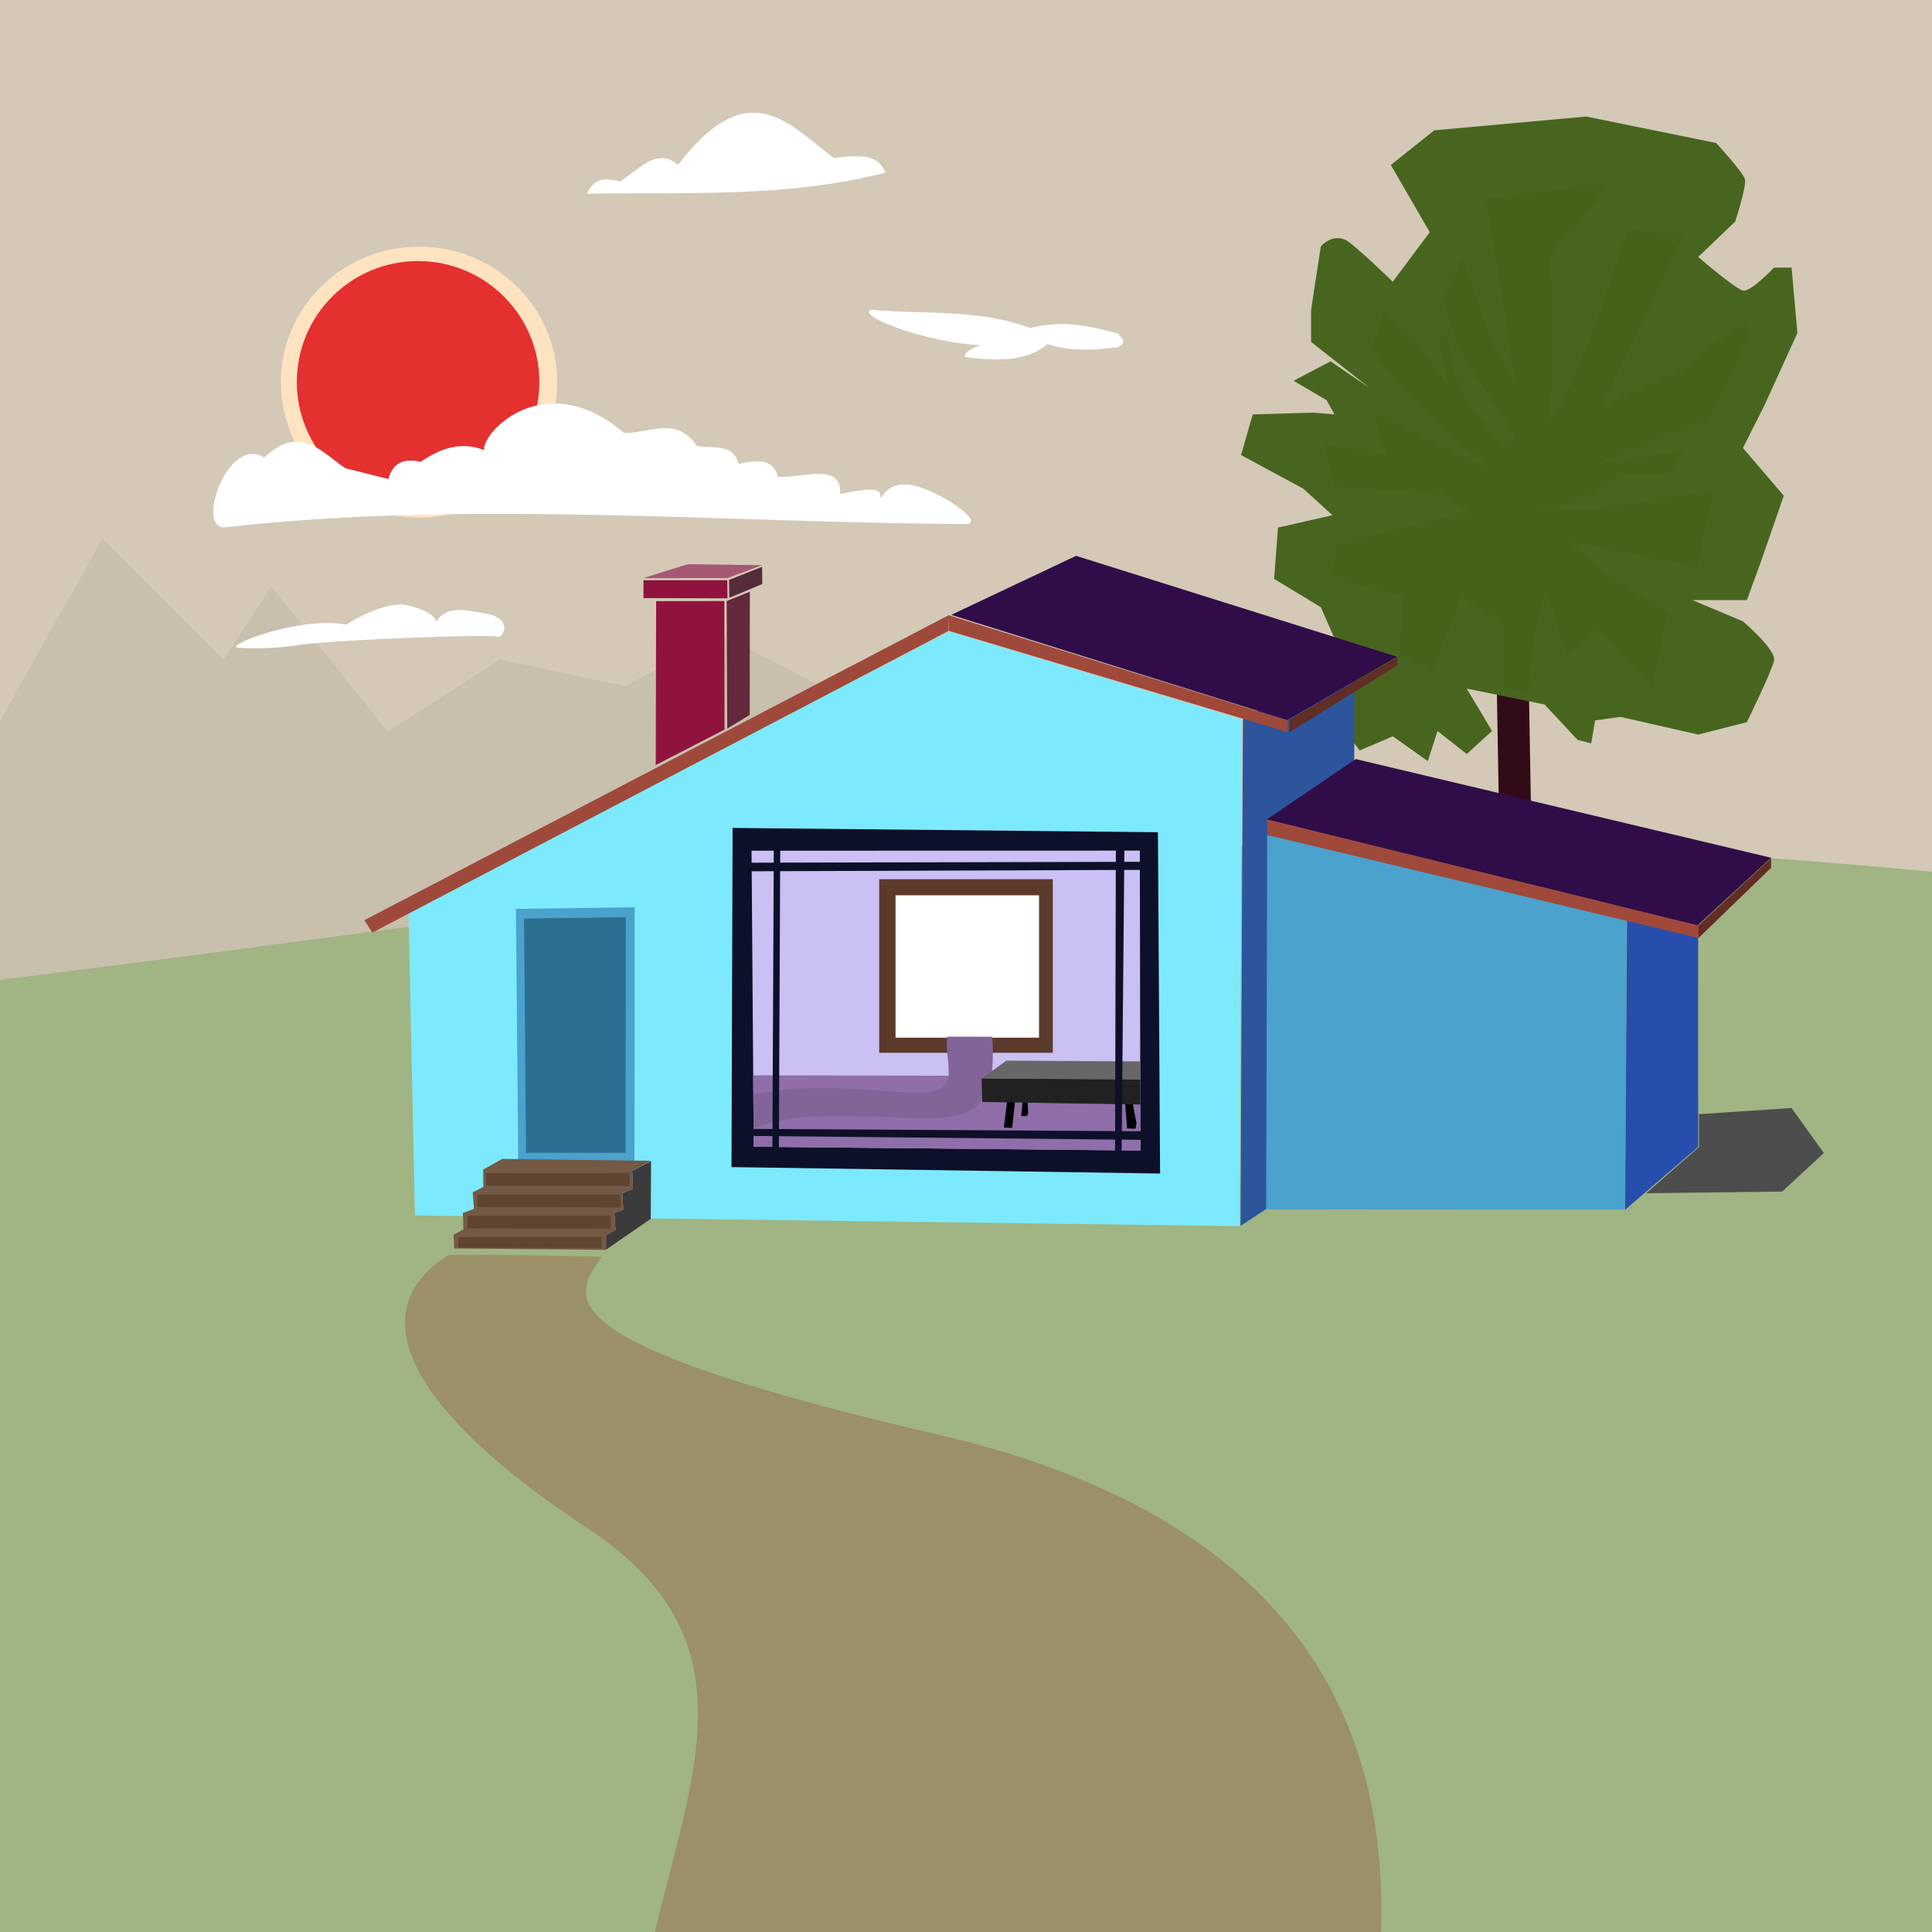
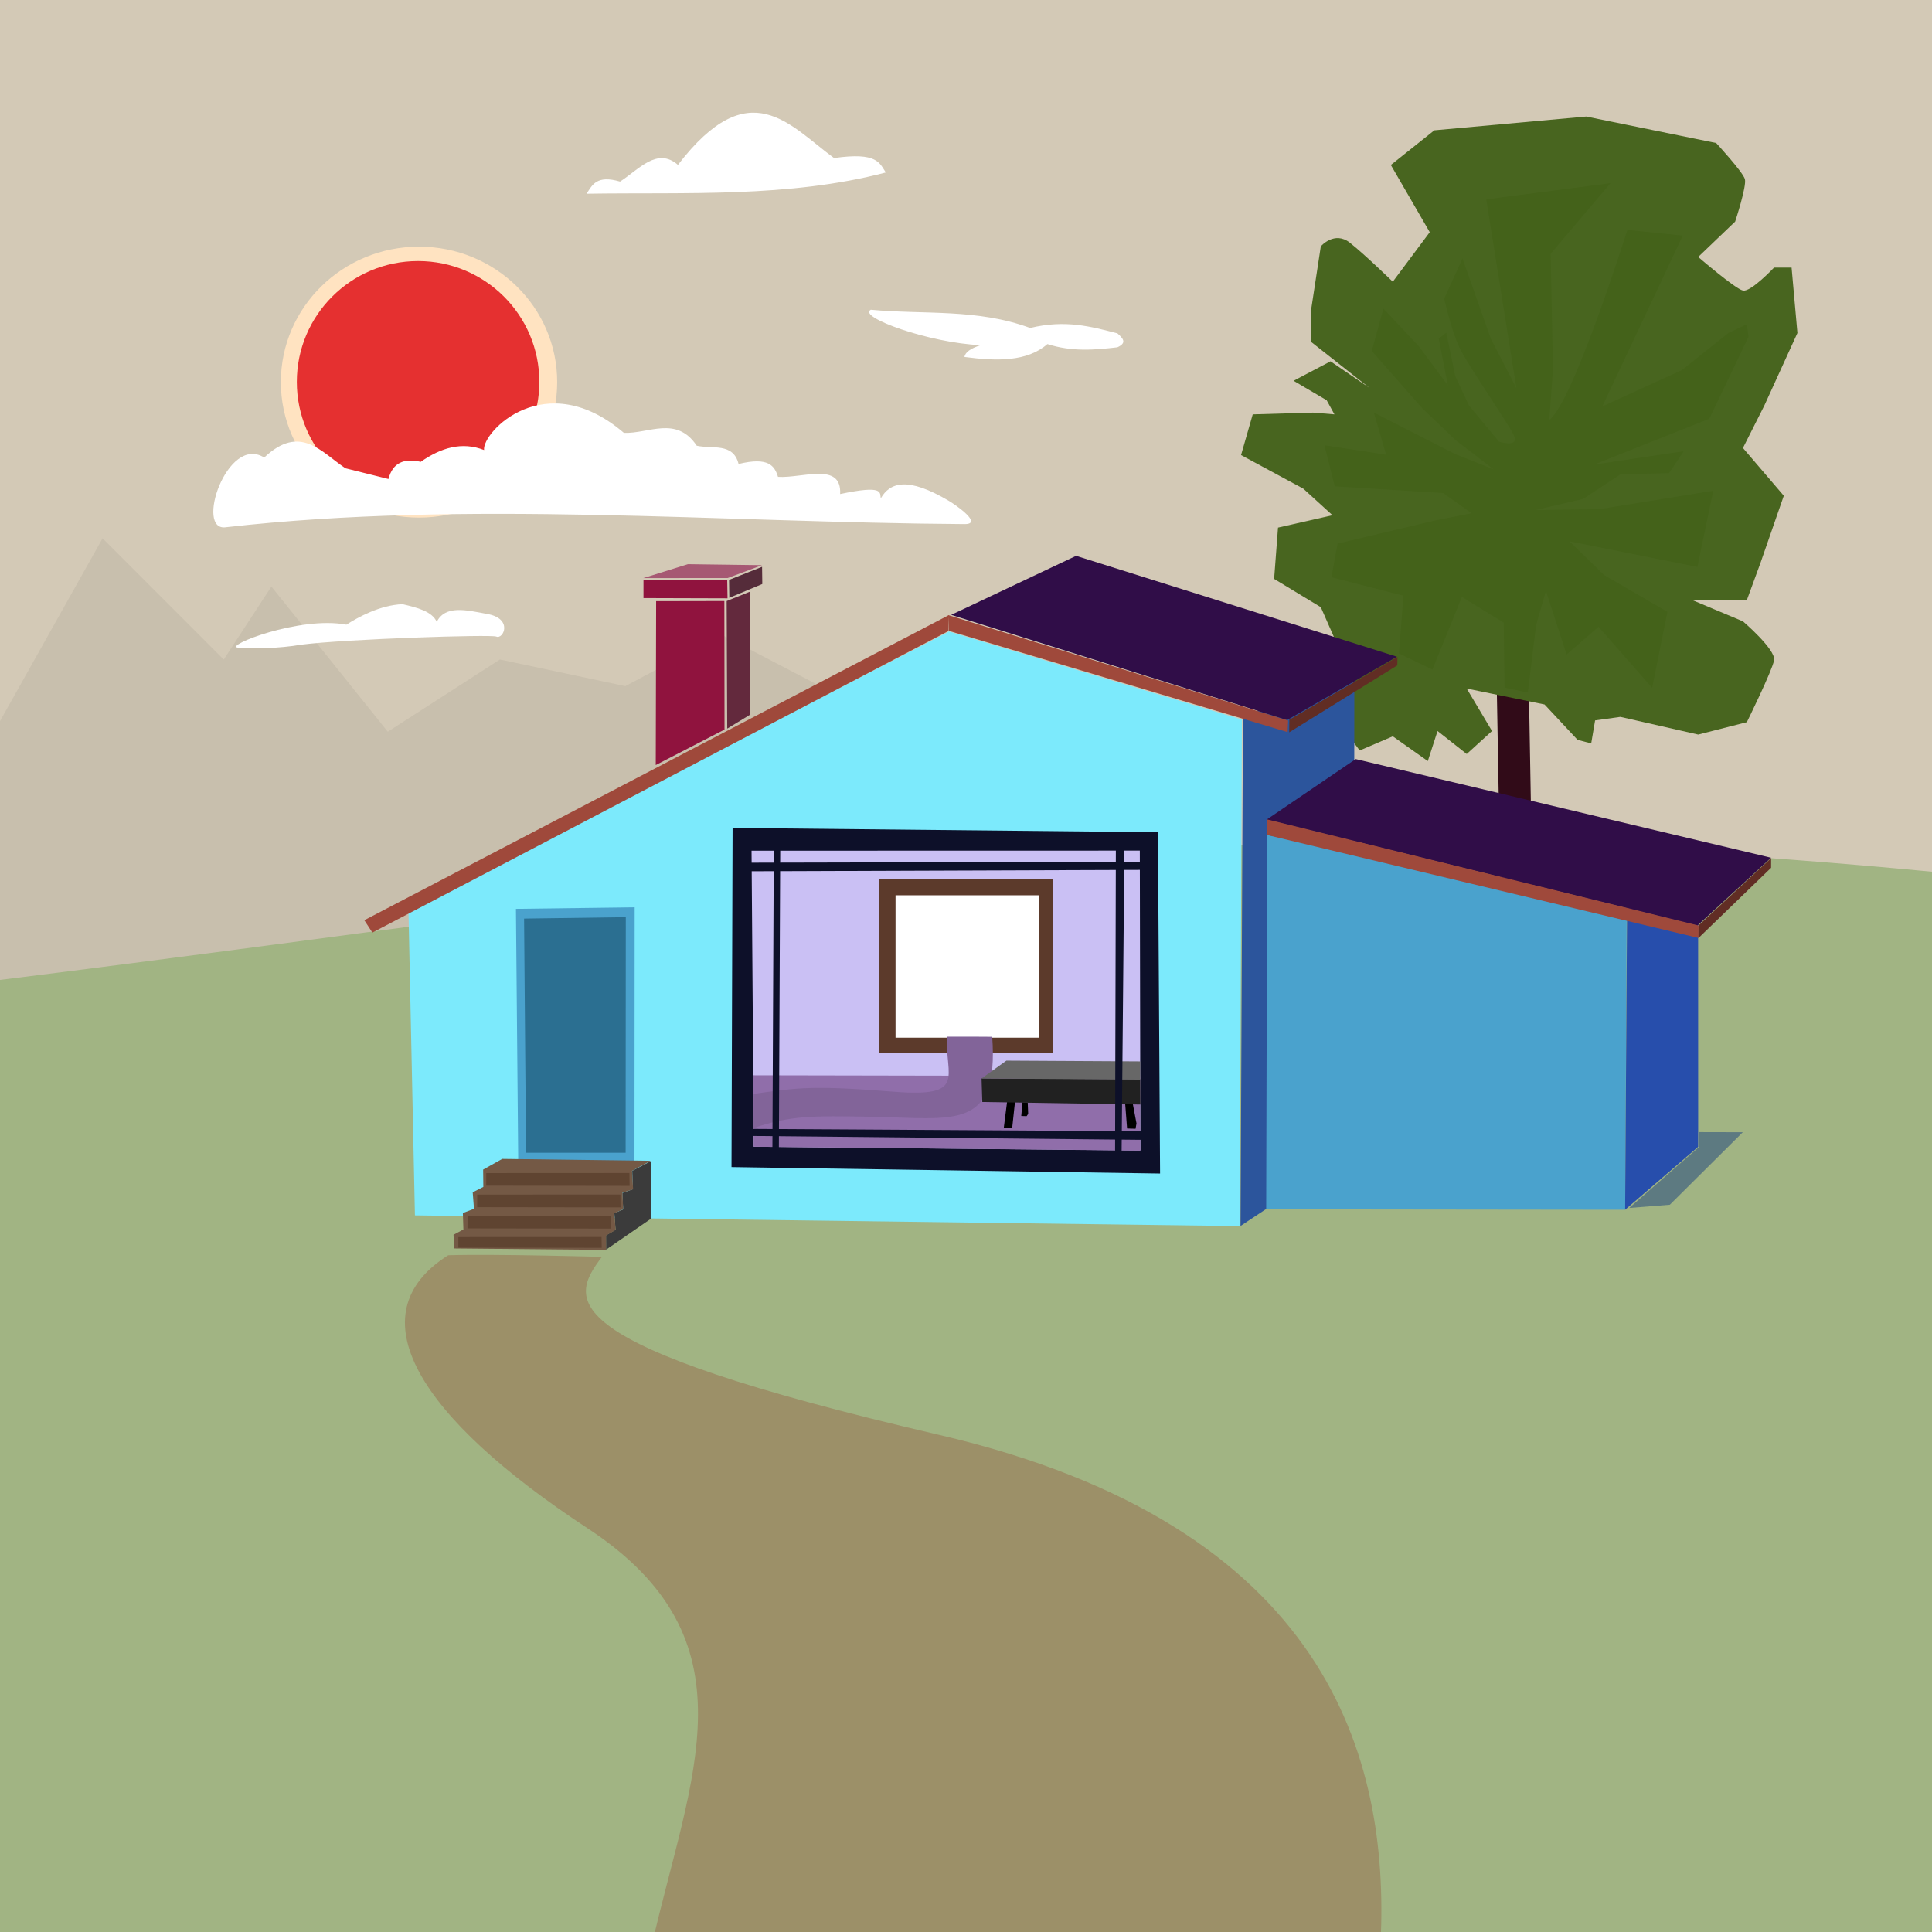
<svg xmlns="http://www.w3.org/2000/svg" width="256" height="256" viewBox="0 0 256 256" version="1.1" id="svg1" xml:space="preserve">
  <defs id="defs1" />
  <g id="layer1" transform="translate(23.54798,-35.39789)">
    <rect style="fill:#d3c9b6;fill-opacity:1;stroke:none;stroke-width:1.698;stroke-linecap:round;stroke-linejoin:round;stroke-dasharray:none;stroke-opacity:1" id="rect41" width="256" height="256" x="-23.548" y="35.398" />
    <g id="g41" transform="matrix(1.003313,0,0,1,0.6546988,0.5291667)" style="display:inline">
      <g id="g1">
        <rect style="fill:#d3c9b6;fill-opacity:1;stroke:none;stroke-width:1.695;stroke-linecap:round;stroke-linejoin:round;stroke-opacity:1" id="rect1" width="228.767" height="229.398" x="-10.784" y="48.3" />
        <path style="fill:#000000;fill-opacity:0.054;stroke:none;stroke-width:1.695;stroke-linecap:round;stroke-linejoin:round;stroke-dasharray:none;stroke-opacity:1" d="m -24.273,130.692 13.697,-24.496 16.003,16.069 6.293,-9.675 15.371,19.238 14.806,-9.572 16.566,3.53 12.727,-6.807 22.218,11.626 -23.98,23.591 -93.616,20.524 z" id="path25" />
        <path style="fill:#a1b483;fill-opacity:1;stroke:none;stroke-width:2.107;stroke-linecap:round;stroke-linejoin:round;stroke-dasharray:none;stroke-opacity:1" d="M -24.531,164.765 C 82.542,151.415 128.608,140.582 231.329,150.405 l -0.118,140.654 -255.716,0.004 z" id="path41" />
        <ellipse style="fill:#ffe3c1;fill-opacity:1;stroke:none;stroke-width:2.23;stroke-linecap:round;stroke-linejoin:round;stroke-opacity:1" id="path1" cx="31.216" cy="85.502" rx="18.247" ry="17.95" />
        <circle style="fill:#e53030;fill-opacity:1;stroke:none;stroke-width:1.973;stroke-linecap:round;stroke-linejoin:round;stroke-opacity:1" id="path1-2" cx="31.092" cy="85.473" r="16.014" />
        <path style="fill:#310b18;fill-opacity:1;stroke:none;stroke-width:1.752;stroke-linecap:round;stroke-linejoin:round;stroke-opacity:1" d="m 174.016,152.07 -0.853,-48.068 4.266,1.138 0.853,49.205 z" id="path29" />
        <path style="fill:#48651f;fill-opacity:1;stroke:none;stroke-width:1.512;stroke-linecap:round;stroke-linejoin:round;stroke-opacity:1" d="m 179.861,128.215 -10.277,-2.109 3.34,5.625 -3.34,3.047 -3.854,-3.047 -1.285,3.985 -4.625,-3.281 -4.368,1.875 -5.652,-7.5 2.569,-6.797 -2.055,-4.688 -6.166,-3.75 0.514,-6.797 7.194,-1.641 -3.854,-3.516 -8.221,-4.453 1.542,-5.391 7.964,-0.234 2.826,0.234 -1.028,-1.875 -4.368,-2.578 4.881,-2.578 5.138,3.516 -7.708,-6.094 v -4.219 l 1.285,-8.438 c 0,0 1.798,-2.109 3.854,-0.469 2.055,1.641 5.652,5.156 5.652,5.156 l 4.881,-6.563 -5.138,-8.907 5.745,-4.592 20.057,-1.826 17.164,3.509 c 0,0 3.536,3.847 3.793,4.785 0.257,0.938 -1.285,5.625 -1.285,5.625 l -4.881,4.688 c 0,0 4.881,4.219 5.909,4.453 1.028,0.234 4.111,-3.047 4.111,-3.047 h 2.312 l 0.771,8.672 -4.368,9.61 -2.826,5.625 5.395,6.328 -3.083,8.907 -1.798,4.922 h -7.194 l 6.68,2.813 c 0,0 4.368,3.75 4.111,5.157 -0.257,1.406 -3.597,8.204 -3.597,8.204 l -6.423,1.641 -10.277,-2.344 -3.34,0.469 -0.514,3.047 -1.798,-0.469 z" id="path30" />
        <path style="fill:#7ceafc;fill-opacity:1;stroke:none;stroke-width:1.752;stroke-linecap:round;stroke-linejoin:round;stroke-opacity:1" d="m 30.675,195.912 -0.853,-40.388 71.391,-36.975 38.682,11.661 -0.284,67.124 z" id="path2" />
        <path style="fill:#2c559c;fill-opacity:1;stroke:none;stroke-width:1.752;stroke-linecap:round;stroke-linejoin:round;stroke-opacity:1" d="m 139.714,197.311 0.315,-67.142 14.716,-8.165 -0.06,65.376 z" id="path3" />
        <path style="fill:#4aa2cd;fill-opacity:1;stroke:none;stroke-width:1.752;stroke-linecap:round;stroke-linejoin:round;stroke-opacity:1" d="m 143.1,195.111 47.411,0.058 0.207,-40.37 -47.486,-9.294 z" id="path4" />
        <path style="fill:#274eac;fill-opacity:1;stroke:none;stroke-width:1.752;stroke-linecap:round;stroke-linejoin:round;stroke-opacity:1" d="m 190.504,195.167 9.647,-8.342 -0.008,-36.589 -9.378,4.827 z" id="path5" />
        <path style="fill:#300d48;fill-opacity:1;stroke:none;stroke-width:1.752;stroke-linecap:round;stroke-linejoin:round;stroke-opacity:1" d="m 143.151,143.478 11.773,-8.028 54.86,13.075 -9.734,8.991 z" id="path6" />
        <path style="fill:#4aa2cd;fill-opacity:1;stroke:none;stroke-width:1.837;stroke-linecap:round;stroke-linejoin:round;stroke-opacity:1" d="m 44.318,188.729 -0.301,-33.432 15.679,-0.204 -0.025,33.636 z" id="path7" />
        <path style="fill:#2b6f91;fill-opacity:1;stroke:none;stroke-width:1.638;stroke-linecap:round;stroke-linejoin:round;stroke-opacity:1" d="m 45.35,187.617 -0.258,-31.03 13.433,-0.189 -0.022,31.22 z" id="path7-1" />
        <path style="fill:#3b3b3b;fill-opacity:1;stroke:none;stroke-width:1.752;stroke-linecap:round;stroke-linejoin:round;stroke-opacity:1" d="m 61.866,188.713 -2.493,1.292 0.071,2.441 -1.374,0.498 0.106,2.177 -1.167,0.499 0.167,2.205 -1.266,0.722 0.012,1.905 5.896,-4.078 z" id="path8" />
        <path style="fill:#745945;fill-opacity:1;stroke:none;stroke-width:1.752;stroke-linecap:round;stroke-linejoin:round;stroke-opacity:1" d="m 42.207,188.429 -2.523,1.418 0.025,2.294 -1.402,0.715 0.167,2.186 -1.467,0.556 0.071,2.182 -1.307,0.704 0.101,1.81 20.038,0.189 v -1.898 l 1.262,-0.742 -0.16,-2.203 1.167,-0.535 -0.088,-2.207 1.401,-0.43 -0.142,-2.455 2.473,-1.331 z" id="path9" />
        <path style="fill:#300d48;fill-opacity:1;stroke:none;stroke-width:1.752;stroke-linecap:round;stroke-linejoin:round;stroke-opacity:1" d="m 160.373,121.888 -14.506,8.391 -44.37,-13.937 16.497,-7.822 z" id="path10" />
        <path style="fill:#90133e;fill-opacity:1;stroke:none;stroke-width:1.743;stroke-linecap:round;stroke-linejoin:round;stroke-opacity:1" d="m 62.481,136.241 0.05,-21.716 9.013,-0.018 0.018,17.035 z" id="path11" />
        <path style="fill:#63293d;fill-opacity:1;stroke:none;stroke-width:1.752;stroke-linecap:round;stroke-linejoin:round;stroke-opacity:1" d="m 74.907,113.272 -3.061,1.238 0.076,16.901 2.966,-1.81 z" id="path12" />
        <path style="fill:#90133e;fill-opacity:1;stroke:none;stroke-width:1.752;stroke-linecap:round;stroke-linejoin:round;stroke-opacity:1" d="m 60.86,111.752 -0.001,2.366 11.101,0.033 -0.038,-2.399 z" id="path13" />
        <path style="fill:#552c3a;fill-opacity:1;stroke:none;stroke-width:1.752;stroke-linecap:round;stroke-linejoin:round;stroke-opacity:1" d="m 76.523,109.974 -4.361,1.734 0.031,2.374 4.359,-1.83 z" id="path14" />
        <path style="fill:#a65873;fill-opacity:1;stroke:none;stroke-width:1.752;stroke-linecap:round;stroke-linejoin:round;stroke-opacity:1" d="m 60.829,111.47 5.903,-1.845 9.779,0.132 -4.535,1.707 z" id="path15" />
        <path style="fill:#0d1029;fill-opacity:1;stroke:none;stroke-width:1.752;stroke-linecap:round;stroke-linejoin:round;stroke-opacity:1" d="m 72.628,144.574 56.174,0.569 0.284,45.224 -56.601,-0.853 z" id="path16" />
        <path style="fill:#cac0f4;fill-opacity:1;stroke:none;stroke-width:1.752;stroke-linecap:round;stroke-linejoin:round;stroke-opacity:1" d="m 75.132,147.591 51.278,-0.012 0.075,39.733 -51.063,-0.496 z" id="path17" />
-         <path style="fill:#4d4d4d;fill-opacity:1;stroke:none;stroke-width:1.752;stroke-linecap:round;stroke-linejoin:round;stroke-opacity:1" d="m 193.283,192.977 17.96,-0.219 5.505,-5.103 -4.266,-5.973 -12.23,0.818 -2e-5,4.362 z" id="path18" />
+         <path style="fill:#5d7a81;fill-opacity:1;stroke:none;stroke-width:2.107;stroke-linecap:round;stroke-linejoin:round;stroke-opacity:1;stroke-dasharray:none" d="m 191.044,194.931 5.365,-0.427 9.637,-9.611 -5.783,-0.013 -0.012,1.982 z" id="path18" />
        <path style="fill:#906eaa;fill-opacity:1;stroke:none;stroke-width:1.752;stroke-linecap:round;stroke-linejoin:round;stroke-dasharray:none;stroke-opacity:1" d="m 75.348,177.351 51.095,0.099 0.028,9.879 -51.054,-0.511 z" id="path44" />
        <path style="fill:#9f493b;fill-opacity:1;stroke:none;stroke-width:1.752;stroke-linecap:round;stroke-linejoin:round;stroke-opacity:1" d="m 23.991,156.804 1.067,1.635 76.084,-39.962 -0.036,-2.062 z" id="path19" />
        <path style="fill:#9f493b;fill-opacity:1;stroke:none;stroke-width:1.752;stroke-linecap:round;stroke-linejoin:round;stroke-opacity:1" d="m 101.097,116.367 0.086,2.088 44.745,13.422 0.071,-1.529 z" id="path19-7" />
        <path style="fill:#9f493b;fill-opacity:1;stroke:none;stroke-width:1.752;stroke-linecap:round;stroke-linejoin:round;stroke-opacity:1" d="m 143.177,143.433 0.086,2.088 56.936,13.631 0.005,-1.646 z" id="path19-7-3" />
        <path style="fill:#612d24;fill-opacity:1;stroke:none;stroke-width:1.752;stroke-linecap:round;stroke-linejoin:round;stroke-opacity:1" d="m 200.206,157.488 -0.021,1.679 9.595,-9.309 0.004,-1.282 z" id="path19-7-3-2" />
        <path style="fill:#612d24;fill-opacity:1;stroke:none;stroke-width:1.752;stroke-linecap:round;stroke-linejoin:round;stroke-opacity:1" d="m 146.159,130.228 -0.021,1.679 14.279,-8.873 0.021,-1.114 z" id="path19-7-3-2-6" />
        <path style="fill:#0d1029;fill-opacity:1;stroke:none;stroke-width:1.752;stroke-linecap:round;stroke-linejoin:round;stroke-opacity:1" d="m 73.743,149.183 0.142,1.138 53.565,-0.192 -0.142,-1.067 z" id="path22" />
        <path style="fill:#0d1029;fill-opacity:1;stroke:none;stroke-width:1.752;stroke-linecap:round;stroke-linejoin:round;stroke-opacity:1" d="m 74.028,184.446 53.751,0.326 -0.142,1.138 -53.964,-0.539 z" id="path23" />
        <g id="g43" transform="translate(6.658481,-6.517082)">
          <g id="g42">
            <rect style="display:inline;fill:#5c3a2b;fill-opacity:1;stroke:none;stroke-width:2.03;stroke-linecap:round;stroke-linejoin:round;stroke-opacity:1" id="rect30" width="22.924" height="23" x="85.334" y="157.886" />
            <rect style="display:inline;fill:#ffffff;fill-opacity:1;stroke:none;stroke-width:2.03;stroke-linecap:round;stroke-linejoin:round;stroke-opacity:1" id="rect31" width="18.951" height="18.867" x="87.491" y="160.017" />
          </g>
        </g>
        <path id="path45-7" style="display:inline;fill:#826499;fill-opacity:1;stroke:none;stroke-width:1.752;stroke-linecap:round;stroke-linejoin:round;stroke-dasharray:none;stroke-opacity:1" d="m 75.384,184.344 c 4.885,-1.68 7.861,-1.63 15.374,-1.506 11.063,0.183 17.048,2.027 16.159,-10.589 -1.137,-0.012 -3.443,-0.024 -5.968,-0.011 -0.272,5.259 2.694,8.054 -6.974,7.291 -10.967,-0.865 -12.629,-0.531 -18.561,0.278 z" />
        <path style="display:inline;fill:#0d1029;fill-opacity:1;stroke:none;stroke-width:1.752;stroke-linecap:round;stroke-linejoin:round;stroke-opacity:1" d="M 78.072,146.804 77.879,188.891 h 0.853 l 0.192,-42.229 z" id="path20" />
        <path style="fill:#000000;fill-opacity:1;stroke:none;stroke-width:1.752;stroke-linecap:round;stroke-linejoin:round;stroke-opacity:1" d="m 108.89,180.776 -0.44,3.494 1.106,0.05 0.377,-3.532 z" id="path34" />
        <path style="fill:#000000;fill-opacity:1;stroke:none;stroke-width:1.752;stroke-linecap:round;stroke-linejoin:round;stroke-opacity:1" d="m 110.913,180.93 -0.16,1.813 0.71,0.022 0.204,-0.306 -0.061,-1.493 z" id="path35" />
        <path style="fill:#000000;fill-opacity:1;stroke:none;stroke-width:1.752;stroke-linecap:round;stroke-linejoin:round;stroke-opacity:1" d="m 124.466,180.988 0.263,3.412 1.117,0.034 0.126,-0.704 -0.528,-2.816 z" id="path36" />
        <path style="fill:#212121;fill-opacity:1;stroke:none;stroke-width:1.743;stroke-linecap:round;stroke-linejoin:round;stroke-opacity:1" d="m 105.509,177.772 0.099,3.117 20.878,0.334 -0.016,-3.363 z" id="path32" />
        <path style="fill:#676767;fill-opacity:1;stroke:none;stroke-width:1.742;stroke-linecap:round;stroke-linejoin:round;stroke-opacity:1" d="m 105.509,177.772 3.278,-2.363 17.68,0.101 v 2.413 z" id="path33" />
        <path style="fill:#0d1029;fill-opacity:1;stroke:none;stroke-width:1.752;stroke-linecap:round;stroke-linejoin:round;stroke-opacity:1" d="m 123.249,146.119 -0.109,42.793 h 0.853 l 0.394,-43.22 z" id="path21" />
        <path style="fill:#ffffff;fill-opacity:1;stroke:none;stroke-width:1.752;stroke-linecap:round;stroke-linejoin:round;stroke-opacity:1" d="m 53.344,60.537 c 0.765,-1.167 1.325,-2.516 4.425,-1.609 2.493,-1.613 4.899,-4.611 7.643,-2.212 9.471,-12.373 14.738,-5.224 20.615,-0.905 5.748,-0.824 5.999,0.667 6.838,1.911 -12.863,3.38 -26.382,2.603 -39.52,2.816 z" id="path37" />
        <path style="fill:#ffffff;fill-opacity:1;stroke:none;stroke-width:1.846;stroke-linecap:round;stroke-linejoin:round;stroke-opacity:1" d="m 103.245,104.314 c 2.518,0.023 -1.09,-2.501 -2.025,-3.06 -5.468,-3.268 -7.802,-2.46 -9.022,-0.353 -0.152,-0.769 0.453,-1.806 -5.365,-0.569 C 87.058,96.017 81.817,98.269 78.627,98.056 78.173,96.604 77.393,95.377 73.419,96.35 72.718,93.49 69.932,94.387 67.896,93.932 65.19,89.892 61.541,92.367 58.27,92.226 47.903,83.336 39.532,92.109 39.806,94.501 c -2.903,-1.14 -5.671,-0.324 -8.364,1.564 -2.229,-0.518 -3.714,0.139 -4.261,2.275 L 21.501,96.919 C 18.319,94.797 15.545,90.976 10.77,95.497 5.859,92.392 1.541,105.437 5.759,104.724 37.558,101.127 70.678,104.095 103.245,104.314 Z" id="path38" />
        <path style="fill:#ffffff;fill-opacity:1;stroke:none;stroke-width:1.374;stroke-linecap:round;stroke-linejoin:round;stroke-opacity:1" d="m 40.138,116.207 c -2.669,-0.502 -5.441,-1.19 -6.58,1.059 -0.626,-1.389 -2.553,-1.878 -4.517,-2.341 -2.983,0.117 -5.874,1.732 -7.414,2.715 -6.208,-1.179 -16.231,2.838 -14.333,3.046 1.702,0.186 5.535,0.108 8.366,-0.396 6.037,-0.76 25.097,-1.373 25.761,-1.073 0.93,0.421 2.291,-2.422 -1.283,-3.01 z" id="path40" />
        <path style="fill:#ffffff;fill-opacity:1;stroke:none;stroke-width:1.752;stroke-linecap:round;stroke-linejoin:round;stroke-opacity:1" d="m 123.447,79.039 c -3.453,-0.891 -6.867,-1.849 -11.519,-0.711 -7.016,-2.597 -14.032,-1.755 -21.047,-2.418 -1.809,0.961 7.768,4.416 14.506,4.693 -1.315,0.429 -2.051,0.946 -2.133,1.564 4.272,0.571 8.271,0.642 10.95,-1.707 3.262,1.048 6.26,0.774 9.244,0.427 1.359,-0.616 0.676,-1.233 0,-1.849 z" id="path39" />
        <path style="fill:#5f4431;fill-opacity:1;stroke:none;stroke-width:1.752;stroke-linecap:round;stroke-linejoin:round;stroke-opacity:1" d="m 40.096,190.31 -0.004,1.666 18.937,0.027 -0.025,-1.703 z" id="path43" />
        <path style="fill:#5f4431;fill-opacity:1;stroke:none;stroke-width:1.752;stroke-linecap:round;stroke-linejoin:round;stroke-opacity:1" d="m 38.899,193.159 -0.004,1.666 18.937,0.027 -0.025,-1.703 z" id="path43-6" />
        <path style="fill:#5f4431;fill-opacity:1;stroke:none;stroke-width:1.752;stroke-linecap:round;stroke-linejoin:round;stroke-opacity:1" d="m 37.623,195.972 -0.004,1.666 18.937,0.027 -0.025,-1.703 z" id="path43-6-1" />
        <path style="fill:#5f4431;fill-opacity:1;stroke:none;stroke-width:1.606;stroke-linecap:round;stroke-linejoin:round;stroke-opacity:1" d="m 36.413,198.788 -0.004,1.399 18.937,0.023 -0.025,-1.431 z" id="path43-6-1-6" />
        <path style="fill:#9c9068;fill-opacity:1;stroke:none;stroke-width:2.075;stroke-linecap:round;stroke-linejoin:round;stroke-dasharray:none;stroke-opacity:1" d="m 35.071,201.193 c 6.056,-0.188 20.299,0.213 20.299,0.213 -4.223,5.652 -7.246,11.533 44.461,23.573 51.707,12.04 59.506,43.117 58.383,67.148 l -96.231,0.398 C 67.058,270.201 75.946,252.175 53.469,237.369 30.992,222.564 22.76,208.99 35.071,201.193 Z" id="path45" />
        <path style="fill:#44621a;fill-opacity:1;stroke:none;stroke-width:1.512;stroke-linecap:round;stroke-linejoin:round;stroke-dasharray:none;stroke-opacity:1" d="m 170.233,102.874 -3.762,-2.672 -14.318,-0.892 -1.357,-5.437 8.139,1.243 -1.613,-5.581 10.737,5.502 5.07,2.023 -5.07,-3.919 -4.346,-4.172 -6.674,-7.604 1.549,-5.603 4.698,5.026 3.807,5.147 -1.207,-6.194 0.999,-0.789 1.174,5.719 1.811,3.919 3.984,4.804 c 0,0 2.776,0.885 1.931,-0.885 -0.845,-1.77 -6.157,-9.355 -7.243,-11.756 -1.086,-2.402 -1.931,-6.321 -1.931,-6.321 l 2.414,-5.309 3.742,10.619 3.38,6.573 -3.984,-25.03 16.417,-2.149 -7.911,9.361 0.306,15.289 -0.483,6.7 c 3.083,-2.113 10.31,-25.154 10.31,-25.154 l 7.314,0.757 -10.623,22.628 10.502,-4.804 6.157,-4.93 2.414,-1.138 0.241,1.643 -5.191,10.871 -15.21,6.068 11.83,-1.77 -1.931,2.907 -6.394,0.143 -4.954,3.271 -6.282,1.469 8.392,-0.108 15.078,-2.446 -2.099,10.093 -16.897,-3.391 4.583,4.47 8.358,4.878 -2.019,10.065 -7.079,-8.088 -4.214,3.667 -2.734,-8.416 -1.304,4.557 -1.086,8.912 -3.072,-0.657 -0.111,-8.61 -5.526,-3.402 -3.889,9.616 -4.423,-2.129 0.595,-7.657 -9.51,-2.443 0.81,-4.459 12.986,-3.094 z" id="path46" />
      </g>
      <g id="g1-3" style="display:none" transform="matrix(0.06190236,0,0,0.06190236,97.02537,152.6103)">
        <rect style="fill:#d3c9b6;fill-opacity:1;stroke:none;stroke-width:1.707;stroke-linecap:round;stroke-linejoin:round;stroke-dasharray:none;stroke-opacity:1" id="rect1-5" width="228.767" height="229.398" x="-10.784" y="48.3" />
        <path style="fill:#000000;fill-opacity:0.054;stroke:none;stroke-width:1.695;stroke-linecap:round;stroke-linejoin:round;stroke-dasharray:none;stroke-opacity:1" d="m -24.273,130.692 13.697,-24.496 16.003,16.069 6.293,-9.675 15.371,19.238 14.806,-9.572 16.566,3.53 12.727,-6.807 22.218,11.626 -23.98,23.591 -93.616,20.524 z" id="path25-6" />
        <path style="fill:#a1b483;fill-opacity:1;stroke:none;stroke-width:2.107;stroke-linecap:round;stroke-linejoin:round;stroke-dasharray:none;stroke-opacity:1" d="M -24.531,164.765 C 82.542,151.415 128.608,140.582 231.329,150.405 l -0.118,140.654 -255.716,0.004 z" id="path41-2" />
        <ellipse style="fill:#ffe3c1;fill-opacity:1;stroke:none;stroke-width:2.23;stroke-linecap:round;stroke-linejoin:round;stroke-opacity:1" id="path1-9" cx="31.216" cy="85.502" rx="18.247" ry="17.95" />
        <circle style="fill:#e53030;fill-opacity:1;stroke:none;stroke-width:1.973;stroke-linecap:round;stroke-linejoin:round;stroke-opacity:1" id="path1-2-1" cx="31.092" cy="85.473" r="16.014" />
        <path style="fill:#310b18;fill-opacity:1;stroke:none;stroke-width:1.752;stroke-linecap:round;stroke-linejoin:round;stroke-opacity:1" d="m 174.016,152.07 -0.853,-48.068 4.266,1.138 0.853,49.205 z" id="path29-2" />
        <path style="fill:#48651f;fill-opacity:1;stroke:none;stroke-width:1.512;stroke-linecap:round;stroke-linejoin:round;stroke-opacity:1" d="m 179.861,128.215 -10.277,-2.109 3.34,5.625 -3.34,3.047 -3.854,-3.047 -1.285,3.985 -4.625,-3.281 -4.368,1.875 -5.652,-7.5 2.569,-6.797 -2.055,-4.688 -6.166,-3.75 0.514,-6.797 7.194,-1.641 -3.854,-3.516 -8.221,-4.453 1.542,-5.391 7.964,-0.234 2.826,0.234 -1.028,-1.875 -4.368,-2.578 4.881,-2.578 5.138,3.516 -7.708,-6.094 v -4.219 l 1.285,-8.438 c 0,0 1.798,-2.109 3.854,-0.469 2.055,1.641 5.652,5.156 5.652,5.156 l 4.881,-6.563 -5.138,-8.907 5.745,-4.592 20.057,-1.826 17.164,3.509 c 0,0 3.536,3.847 3.793,4.785 0.257,0.938 -1.285,5.625 -1.285,5.625 l -4.881,4.688 c 0,0 4.881,4.219 5.909,4.453 1.028,0.234 4.111,-3.047 4.111,-3.047 h 2.312 l 0.771,8.672 -4.368,9.61 -2.826,5.625 5.395,6.328 -3.083,8.907 -1.798,4.922 h -7.194 l 6.68,2.813 c 0,0 4.368,3.75 4.111,5.157 -0.257,1.406 -3.597,8.204 -3.597,8.204 l -6.423,1.641 -10.277,-2.344 -3.34,0.469 -0.514,3.047 -1.798,-0.469 z" id="path30-7" />
        <path style="fill:#7ceafc;fill-opacity:1;stroke:none;stroke-width:1.752;stroke-linecap:round;stroke-linejoin:round;stroke-opacity:1" d="m 30.675,195.912 -0.853,-40.388 71.391,-36.975 38.682,11.661 -0.284,67.124 z" id="path2-0" />
        <path style="fill:#2c559c;fill-opacity:1;stroke:none;stroke-width:1.752;stroke-linecap:round;stroke-linejoin:round;stroke-opacity:1" d="m 139.714,197.311 0.315,-67.142 14.716,-8.165 -0.06,65.376 z" id="path3-9" />
        <path style="fill:#4aa2cd;fill-opacity:1;stroke:none;stroke-width:1.752;stroke-linecap:round;stroke-linejoin:round;stroke-opacity:1" d="m 143.1,195.111 47.411,0.058 0.207,-40.37 -47.486,-9.294 z" id="path4-3" />
        <path style="fill:#274eac;fill-opacity:1;stroke:none;stroke-width:1.752;stroke-linecap:round;stroke-linejoin:round;stroke-opacity:1" d="m 190.504,195.167 9.647,-8.342 -0.008,-36.589 -9.378,4.827 z" id="path5-6" />
        <path style="fill:#300d48;fill-opacity:1;stroke:none;stroke-width:1.752;stroke-linecap:round;stroke-linejoin:round;stroke-opacity:1" d="m 143.151,143.478 11.773,-8.028 54.86,13.075 -9.734,8.991 z" id="path6-0" />
        <path style="fill:#4aa2cd;fill-opacity:1;stroke:none;stroke-width:1.837;stroke-linecap:round;stroke-linejoin:round;stroke-opacity:1" d="m 44.318,188.729 -0.301,-33.432 15.679,-0.204 -0.025,33.636 z" id="path7-6" />
        <path style="fill:#2b6f91;fill-opacity:1;stroke:none;stroke-width:1.638;stroke-linecap:round;stroke-linejoin:round;stroke-opacity:1" d="m 45.35,187.617 -0.258,-31.03 13.433,-0.189 -0.022,31.22 z" id="path7-1-2" />
        <path style="fill:#3b3b3b;fill-opacity:1;stroke:none;stroke-width:1.752;stroke-linecap:round;stroke-linejoin:round;stroke-opacity:1" d="m 61.866,188.713 -2.493,1.292 0.071,2.441 -1.374,0.498 0.106,2.177 -1.167,0.499 0.167,2.205 -1.266,0.722 0.012,1.905 5.896,-4.078 z" id="path8-6" />
        <path style="fill:#745945;fill-opacity:1;stroke:none;stroke-width:1.752;stroke-linecap:round;stroke-linejoin:round;stroke-opacity:1" d="m 42.207,188.429 -2.523,1.418 0.025,2.294 -1.402,0.715 0.167,2.186 -1.467,0.556 0.071,2.182 -1.307,0.704 0.101,1.81 20.038,0.189 v -1.898 l 1.262,-0.742 -0.16,-2.203 1.167,-0.535 -0.088,-2.207 1.401,-0.43 -0.142,-2.455 2.473,-1.331 z" id="path9-1" />
        <path style="fill:#300d48;fill-opacity:1;stroke:none;stroke-width:1.752;stroke-linecap:round;stroke-linejoin:round;stroke-opacity:1" d="m 160.373,121.888 -14.506,8.391 -44.37,-13.937 16.497,-7.822 z" id="path10-8" />
        <path style="fill:#90133e;fill-opacity:1;stroke:none;stroke-width:1.743;stroke-linecap:round;stroke-linejoin:round;stroke-opacity:1" d="m 62.481,136.241 0.05,-21.716 9.013,-0.018 0.018,17.035 z" id="path11-7" />
        <path style="fill:#63293d;fill-opacity:1;stroke:none;stroke-width:1.752;stroke-linecap:round;stroke-linejoin:round;stroke-opacity:1" d="m 74.907,113.272 -3.061,1.238 0.076,16.901 2.966,-1.81 z" id="path12-9" />
        <path style="fill:#90133e;fill-opacity:1;stroke:none;stroke-width:1.752;stroke-linecap:round;stroke-linejoin:round;stroke-opacity:1" d="m 60.86,111.752 -0.001,2.366 11.101,0.033 -0.038,-2.399 z" id="path13-2" />
        <path style="fill:#552c3a;fill-opacity:1;stroke:none;stroke-width:1.752;stroke-linecap:round;stroke-linejoin:round;stroke-opacity:1" d="m 76.523,109.974 -4.361,1.734 0.031,2.374 4.359,-1.83 z" id="path14-0" />
        <path style="fill:#a65873;fill-opacity:1;stroke:none;stroke-width:1.752;stroke-linecap:round;stroke-linejoin:round;stroke-opacity:1" d="m 60.829,111.47 5.903,-1.845 9.779,0.132 -4.535,1.707 z" id="path15-2" />
        <path style="fill:#0d1029;fill-opacity:1;stroke:none;stroke-width:1.752;stroke-linecap:round;stroke-linejoin:round;stroke-opacity:1" d="m 72.628,144.574 56.174,0.569 0.284,45.224 -56.601,-0.853 z" id="path16-3" />
        <path style="fill:#cac0f4;fill-opacity:1;stroke:none;stroke-width:1.752;stroke-linecap:round;stroke-linejoin:round;stroke-opacity:1" d="m 75.132,147.591 51.278,-0.012 0.075,39.733 -51.063,-0.496 z" id="path17-7" />
        <path style="fill:#4d4d4d;fill-opacity:1;stroke:none;stroke-width:1.752;stroke-linecap:round;stroke-linejoin:round;stroke-opacity:1" d="m 193.283,192.977 17.96,-0.219 5.505,-5.103 -4.266,-5.973 -12.23,0.818 -2e-5,4.362 z" id="path18-5" />
        <path style="fill:#906eaa;fill-opacity:1;stroke:none;stroke-width:1.752;stroke-linecap:round;stroke-linejoin:round;stroke-dasharray:none;stroke-opacity:1" d="m 75.348,177.351 51.095,0.099 0.028,9.879 -51.054,-0.511 z" id="path44-9" />
        <path style="fill:#9f493b;fill-opacity:1;stroke:none;stroke-width:1.752;stroke-linecap:round;stroke-linejoin:round;stroke-opacity:1" d="m 23.991,156.804 1.067,1.635 76.084,-39.962 -0.036,-2.062 z" id="path19-2" />
        <path style="fill:#9f493b;fill-opacity:1;stroke:none;stroke-width:1.752;stroke-linecap:round;stroke-linejoin:round;stroke-opacity:1" d="m 101.097,116.367 0.086,2.088 44.745,13.422 0.071,-1.529 z" id="path19-7-2" />
        <path style="fill:#9f493b;fill-opacity:1;stroke:none;stroke-width:1.752;stroke-linecap:round;stroke-linejoin:round;stroke-opacity:1" d="m 143.177,143.433 0.086,2.088 56.936,13.631 0.005,-1.646 z" id="path19-7-3-8" />
        <path style="fill:#612d24;fill-opacity:1;stroke:none;stroke-width:1.752;stroke-linecap:round;stroke-linejoin:round;stroke-opacity:1" d="m 200.206,157.488 -0.021,1.679 9.595,-9.309 0.004,-1.282 z" id="path19-7-3-2-9" />
        <path style="fill:#612d24;fill-opacity:1;stroke:none;stroke-width:1.752;stroke-linecap:round;stroke-linejoin:round;stroke-opacity:1" d="m 146.159,130.228 -0.021,1.679 14.279,-8.873 0.021,-1.114 z" id="path19-7-3-2-6-7" />
        <path style="fill:#0d1029;fill-opacity:1;stroke:none;stroke-width:1.752;stroke-linecap:round;stroke-linejoin:round;stroke-opacity:1" d="m 77.187,146.324 -0.192,42.087 h 0.853 l 0.192,-42.229 z" id="path20-3" />
        <path style="fill:#0d1029;fill-opacity:1;stroke:none;stroke-width:1.752;stroke-linecap:round;stroke-linejoin:round;stroke-opacity:1" d="m 73.743,149.183 0.142,1.138 53.565,-0.192 -0.142,-1.067 z" id="path22-6" />
        <path style="fill:#0d1029;fill-opacity:1;stroke:none;stroke-width:1.752;stroke-linecap:round;stroke-linejoin:round;stroke-opacity:1" d="m 74.028,184.446 53.751,0.326 -0.142,1.138 -53.964,-0.539 z" id="path23-1" />
        <g id="g43-2" transform="translate(6.658481,-6.517082)">
          <g id="g42-9">
            <rect style="display:inline;fill:#5c3a2b;fill-opacity:1;stroke:none;stroke-width:2.03;stroke-linecap:round;stroke-linejoin:round;stroke-opacity:1" id="rect30-3" width="22.924" height="23" x="85.334" y="157.886" />
            <rect style="display:inline;fill:#ffffff;fill-opacity:1;stroke:none;stroke-width:2.03;stroke-linecap:round;stroke-linejoin:round;stroke-opacity:1" id="rect31-1" width="18.951" height="18.867" x="87.491" y="160.017" />
          </g>
        </g>
        <path style="fill:#000000;fill-opacity:1;stroke:none;stroke-width:1.752;stroke-linecap:round;stroke-linejoin:round;stroke-opacity:1" d="m 108.89,180.776 -0.44,3.494 1.106,0.05 0.377,-3.532 z" id="path34-9" />
        <path style="fill:#000000;fill-opacity:1;stroke:none;stroke-width:1.752;stroke-linecap:round;stroke-linejoin:round;stroke-opacity:1" d="m 110.913,180.93 -0.16,1.813 0.71,0.022 0.204,-0.306 -0.061,-1.493 z" id="path35-4" />
        <path style="fill:#000000;fill-opacity:1;stroke:none;stroke-width:1.752;stroke-linecap:round;stroke-linejoin:round;stroke-opacity:1" d="m 124.466,180.988 0.263,3.412 1.117,0.034 0.126,-0.704 -0.528,-2.816 z" id="path36-7" />
        <path style="fill:#212121;fill-opacity:1;stroke:none;stroke-width:1.743;stroke-linecap:round;stroke-linejoin:round;stroke-opacity:1" d="m 105.509,177.772 0.099,3.117 20.878,0.334 -0.016,-3.363 z" id="path32-8" />
        <path style="fill:#676767;fill-opacity:1;stroke:none;stroke-width:1.742;stroke-linecap:round;stroke-linejoin:round;stroke-opacity:1" d="m 105.509,177.772 3.278,-2.363 17.68,0.101 v 2.413 z" id="path33-4" />
        <path style="fill:#0d1029;fill-opacity:1;stroke:none;stroke-width:1.752;stroke-linecap:round;stroke-linejoin:round;stroke-opacity:1" d="m 123.249,146.119 -0.109,42.793 h 0.853 l 0.394,-43.22 z" id="path21-5" />
        <path style="fill:#ffffff;fill-opacity:1;stroke:none;stroke-width:1.752;stroke-linecap:round;stroke-linejoin:round;stroke-opacity:1" d="m 53.344,60.537 c 0.765,-1.167 1.325,-2.516 4.425,-1.609 2.493,-1.613 4.899,-4.611 7.643,-2.212 9.471,-12.373 14.738,-5.224 20.615,-0.905 5.748,-0.824 5.999,0.667 6.838,1.911 -12.863,3.38 -26.382,2.603 -39.52,2.816 z" id="path37-0" />
        <path style="fill:#ffffff;fill-opacity:1;stroke:none;stroke-width:1.846;stroke-linecap:round;stroke-linejoin:round;stroke-opacity:1" d="m 103.245,104.314 c 2.518,0.023 -1.09,-2.501 -2.025,-3.06 -5.468,-3.268 -7.802,-2.46 -9.022,-0.353 -0.152,-0.769 0.453,-1.806 -5.365,-0.569 C 87.058,96.017 81.817,98.269 78.627,98.056 78.173,96.604 77.393,95.377 73.419,96.35 72.718,93.49 69.932,94.387 67.896,93.932 65.19,89.892 61.541,92.367 58.27,92.226 47.903,83.336 39.532,92.109 39.806,94.501 c -2.903,-1.14 -5.671,-0.324 -8.364,1.564 -2.229,-0.518 -3.714,0.139 -4.261,2.275 L 21.501,96.919 C 18.319,94.797 15.545,90.976 10.77,95.497 5.859,92.392 1.541,105.437 5.759,104.724 37.558,101.127 70.678,104.095 103.245,104.314 Z" id="path38-3" />
        <path style="fill:#ffffff;fill-opacity:1;stroke:none;stroke-width:1.374;stroke-linecap:round;stroke-linejoin:round;stroke-opacity:1" d="m 40.138,116.207 c -2.669,-0.502 -5.441,-1.19 -6.58,1.059 -0.626,-1.389 -2.553,-1.878 -4.517,-2.341 -2.983,0.117 -5.874,1.732 -7.414,2.715 -6.208,-1.179 -16.231,2.838 -14.333,3.046 1.702,0.186 5.535,0.108 8.366,-0.396 6.037,-0.76 25.097,-1.373 25.761,-1.073 0.93,0.421 2.291,-2.422 -1.283,-3.01 z" id="path40-6" />
        <path style="fill:#ffffff;fill-opacity:1;stroke:none;stroke-width:1.752;stroke-linecap:round;stroke-linejoin:round;stroke-opacity:1" d="m 123.447,79.039 c -3.453,-0.891 -6.867,-1.849 -11.519,-0.711 -7.016,-2.597 -14.032,-1.755 -21.047,-2.418 -1.809,0.961 7.768,4.416 14.506,4.693 -1.315,0.429 -2.051,0.946 -2.133,1.564 4.272,0.571 8.271,0.642 10.95,-1.707 3.262,1.048 6.26,0.774 9.244,0.427 1.359,-0.616 0.676,-1.233 0,-1.849 z" id="path39-1" />
        <path style="fill:#5f4431;fill-opacity:1;stroke:none;stroke-width:1.752;stroke-linecap:round;stroke-linejoin:round;stroke-opacity:1" d="m 40.096,190.31 -0.004,1.666 18.937,0.027 -0.025,-1.703 z" id="path43-0" />
        <path style="fill:#5f4431;fill-opacity:1;stroke:none;stroke-width:1.752;stroke-linecap:round;stroke-linejoin:round;stroke-opacity:1" d="m 38.899,193.159 -0.004,1.666 18.937,0.027 -0.025,-1.703 z" id="path43-6-6" />
        <path style="fill:#5f4431;fill-opacity:1;stroke:none;stroke-width:1.752;stroke-linecap:round;stroke-linejoin:round;stroke-opacity:1" d="m 37.623,195.972 -0.004,1.666 18.937,0.027 -0.025,-1.703 z" id="path43-6-1-3" />
        <path style="fill:#5f4431;fill-opacity:1;stroke:none;stroke-width:1.606;stroke-linecap:round;stroke-linejoin:round;stroke-opacity:1" d="m 36.413,198.788 -0.004,1.399 18.937,0.023 -0.025,-1.431 z" id="path43-6-1-6-2" />
        <path style="fill:#9c9068;fill-opacity:1;stroke:none;stroke-width:2.075;stroke-linecap:round;stroke-linejoin:round;stroke-dasharray:none;stroke-opacity:1" d="m 35.071,201.193 c 6.056,-0.188 20.299,0.213 20.299,0.213 -4.223,5.652 -7.246,11.533 44.461,23.573 51.707,12.04 59.506,43.117 58.383,67.148 l -96.231,0.398 C 67.058,270.201 75.946,252.175 53.469,237.369 30.992,222.564 22.76,208.99 35.071,201.193 Z" id="path45-0" />
        <path style="fill:#44621a;fill-opacity:1;stroke:none;stroke-width:1.512;stroke-linecap:round;stroke-linejoin:round;stroke-dasharray:none;stroke-opacity:1" d="m 170.233,102.874 -3.762,-2.672 -14.318,-0.892 -1.357,-5.437 8.139,1.243 -1.613,-5.581 10.737,5.502 5.07,2.023 -5.07,-3.919 -4.346,-4.172 -6.674,-7.604 1.549,-5.603 4.698,5.026 3.807,5.147 -1.207,-6.194 0.999,-0.789 1.174,5.719 1.811,3.919 3.984,4.804 c 0,0 2.776,0.885 1.931,-0.885 -0.845,-1.77 -6.157,-9.355 -7.243,-11.756 -1.086,-2.402 -1.931,-6.321 -1.931,-6.321 l 2.414,-5.309 3.742,10.619 3.38,6.573 -3.984,-25.03 16.417,-2.149 -7.911,9.361 0.306,15.289 -0.483,6.7 c 3.083,-2.113 10.31,-25.154 10.31,-25.154 l 7.314,0.757 -10.623,22.628 10.502,-4.804 6.157,-4.93 2.414,-1.138 0.241,1.643 -5.191,10.871 -15.21,6.068 11.83,-1.77 -1.931,2.907 -6.394,0.143 -4.954,3.271 -6.282,1.469 8.392,-0.108 15.078,-2.446 -2.099,10.093 -16.897,-3.391 4.583,4.47 8.358,4.878 -2.019,10.065 -7.079,-8.088 -4.214,3.667 -2.734,-8.416 -1.304,4.557 -1.086,8.912 -3.072,-0.657 -0.111,-8.61 -5.526,-3.402 -3.889,9.616 -4.423,-2.129 0.595,-7.657 -9.51,-2.443 0.81,-4.459 12.986,-3.094 z" id="path46-6" />
      </g>
    </g>
    <circle style="display:none;fill:#ffffff;fill-opacity:0.146;stroke:none;stroke-width:1.693;stroke-linecap:round;stroke-linejoin:round;stroke-dasharray:none;stroke-opacity:1" id="path24" cx="104.452" cy="163.398" r="128" />
  </g>
</svg>
